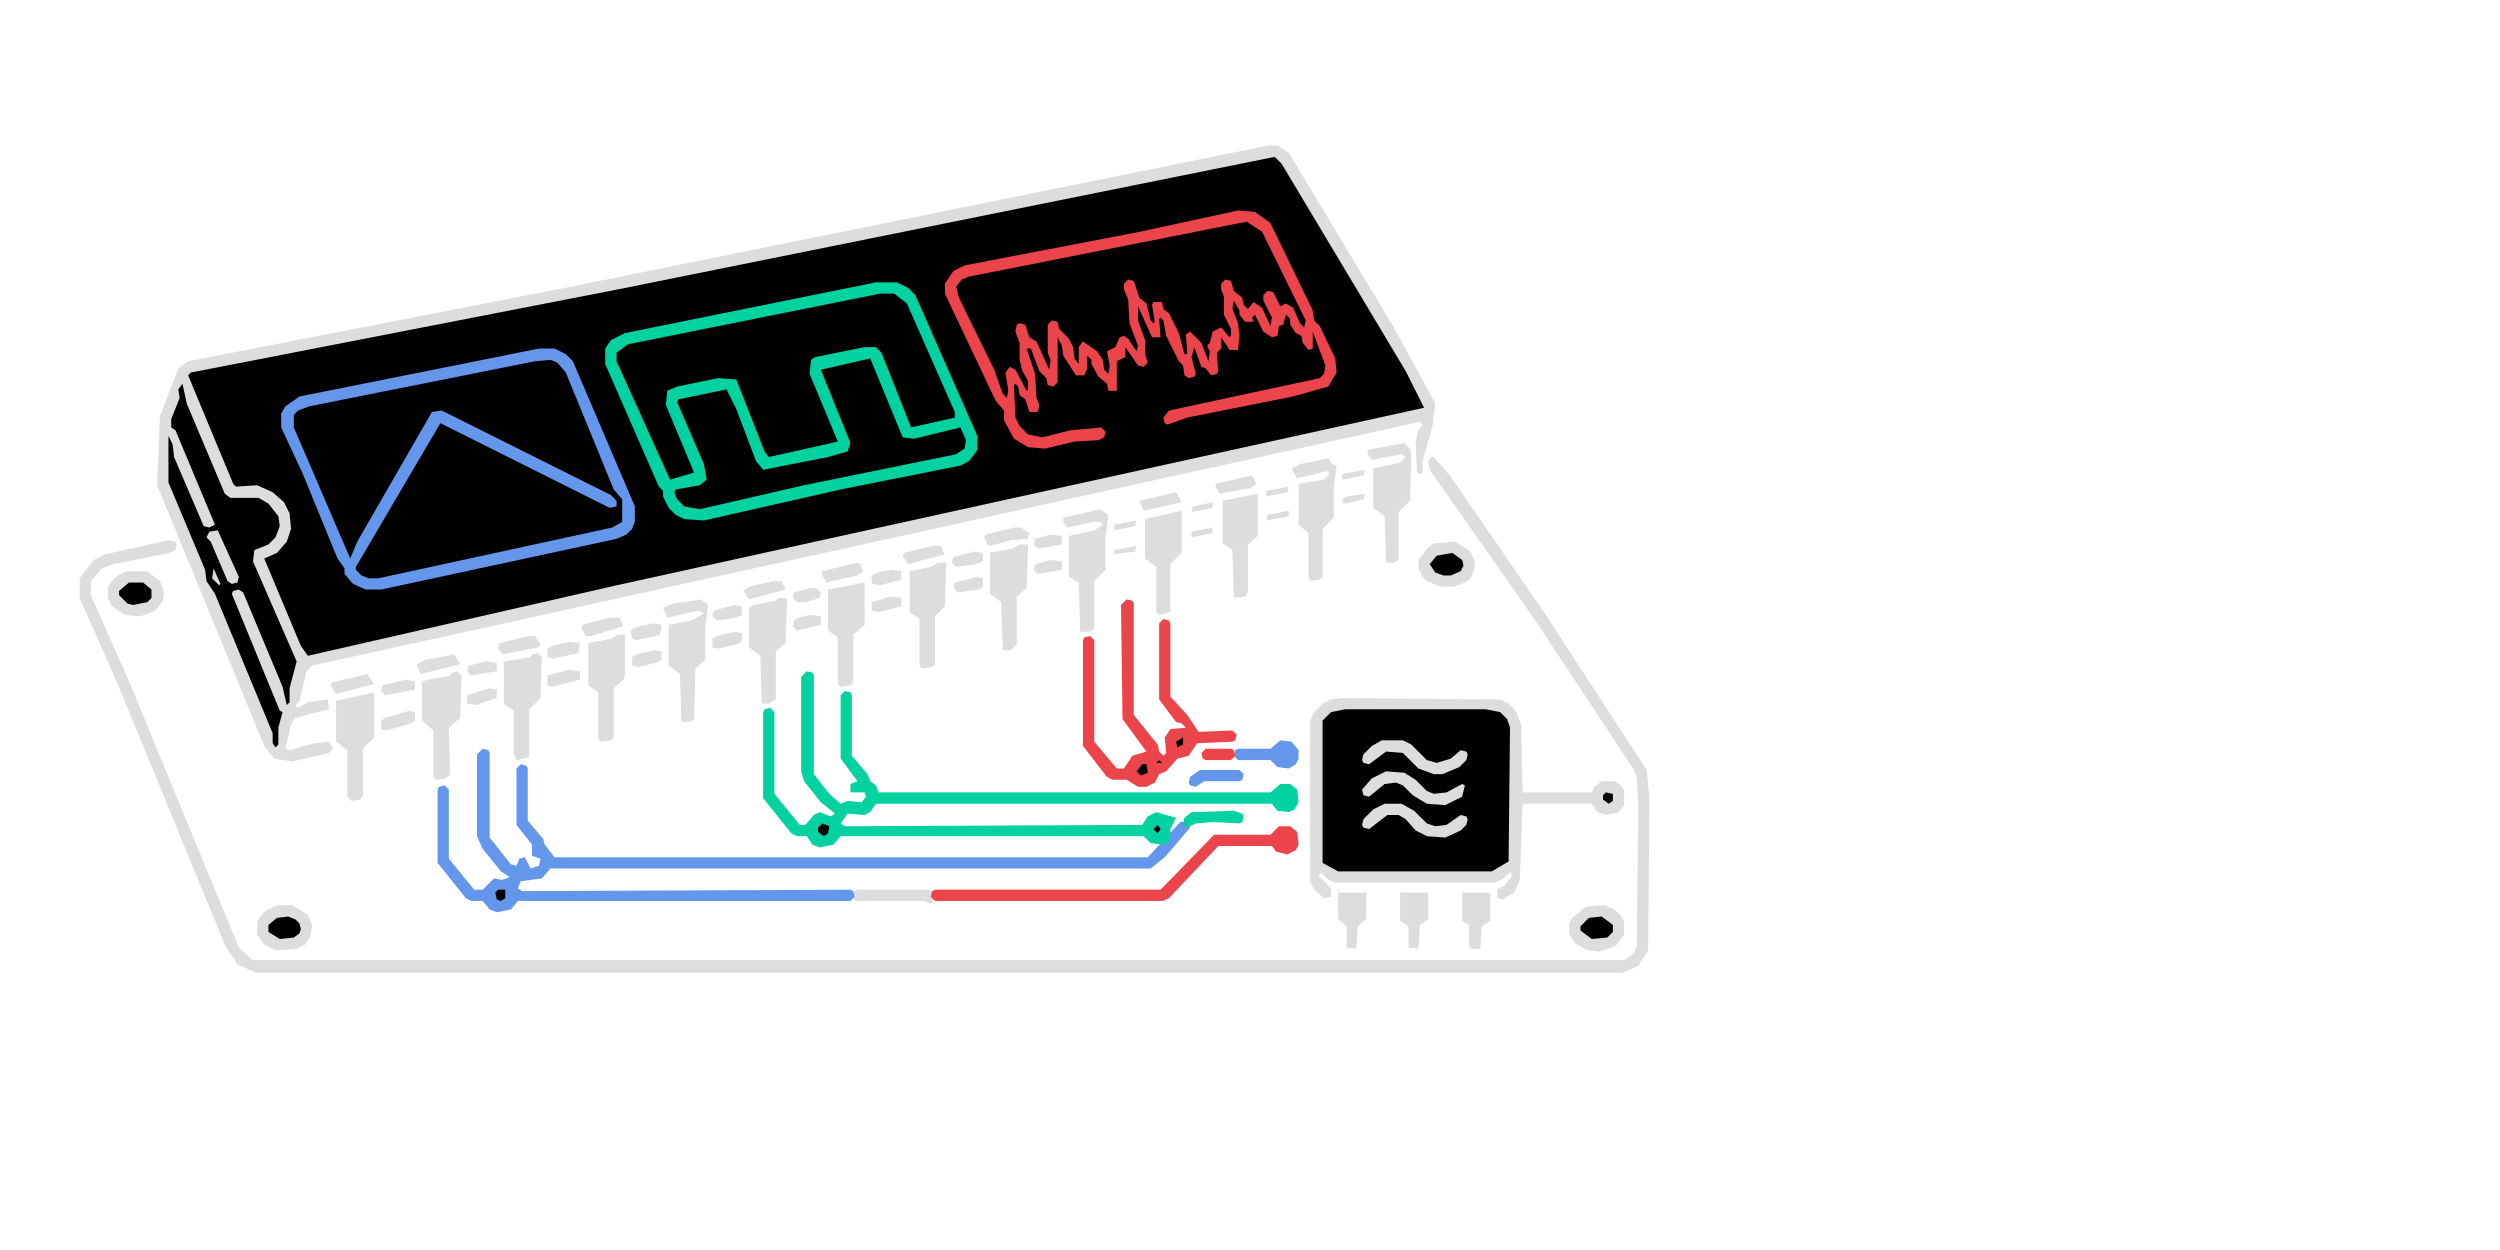
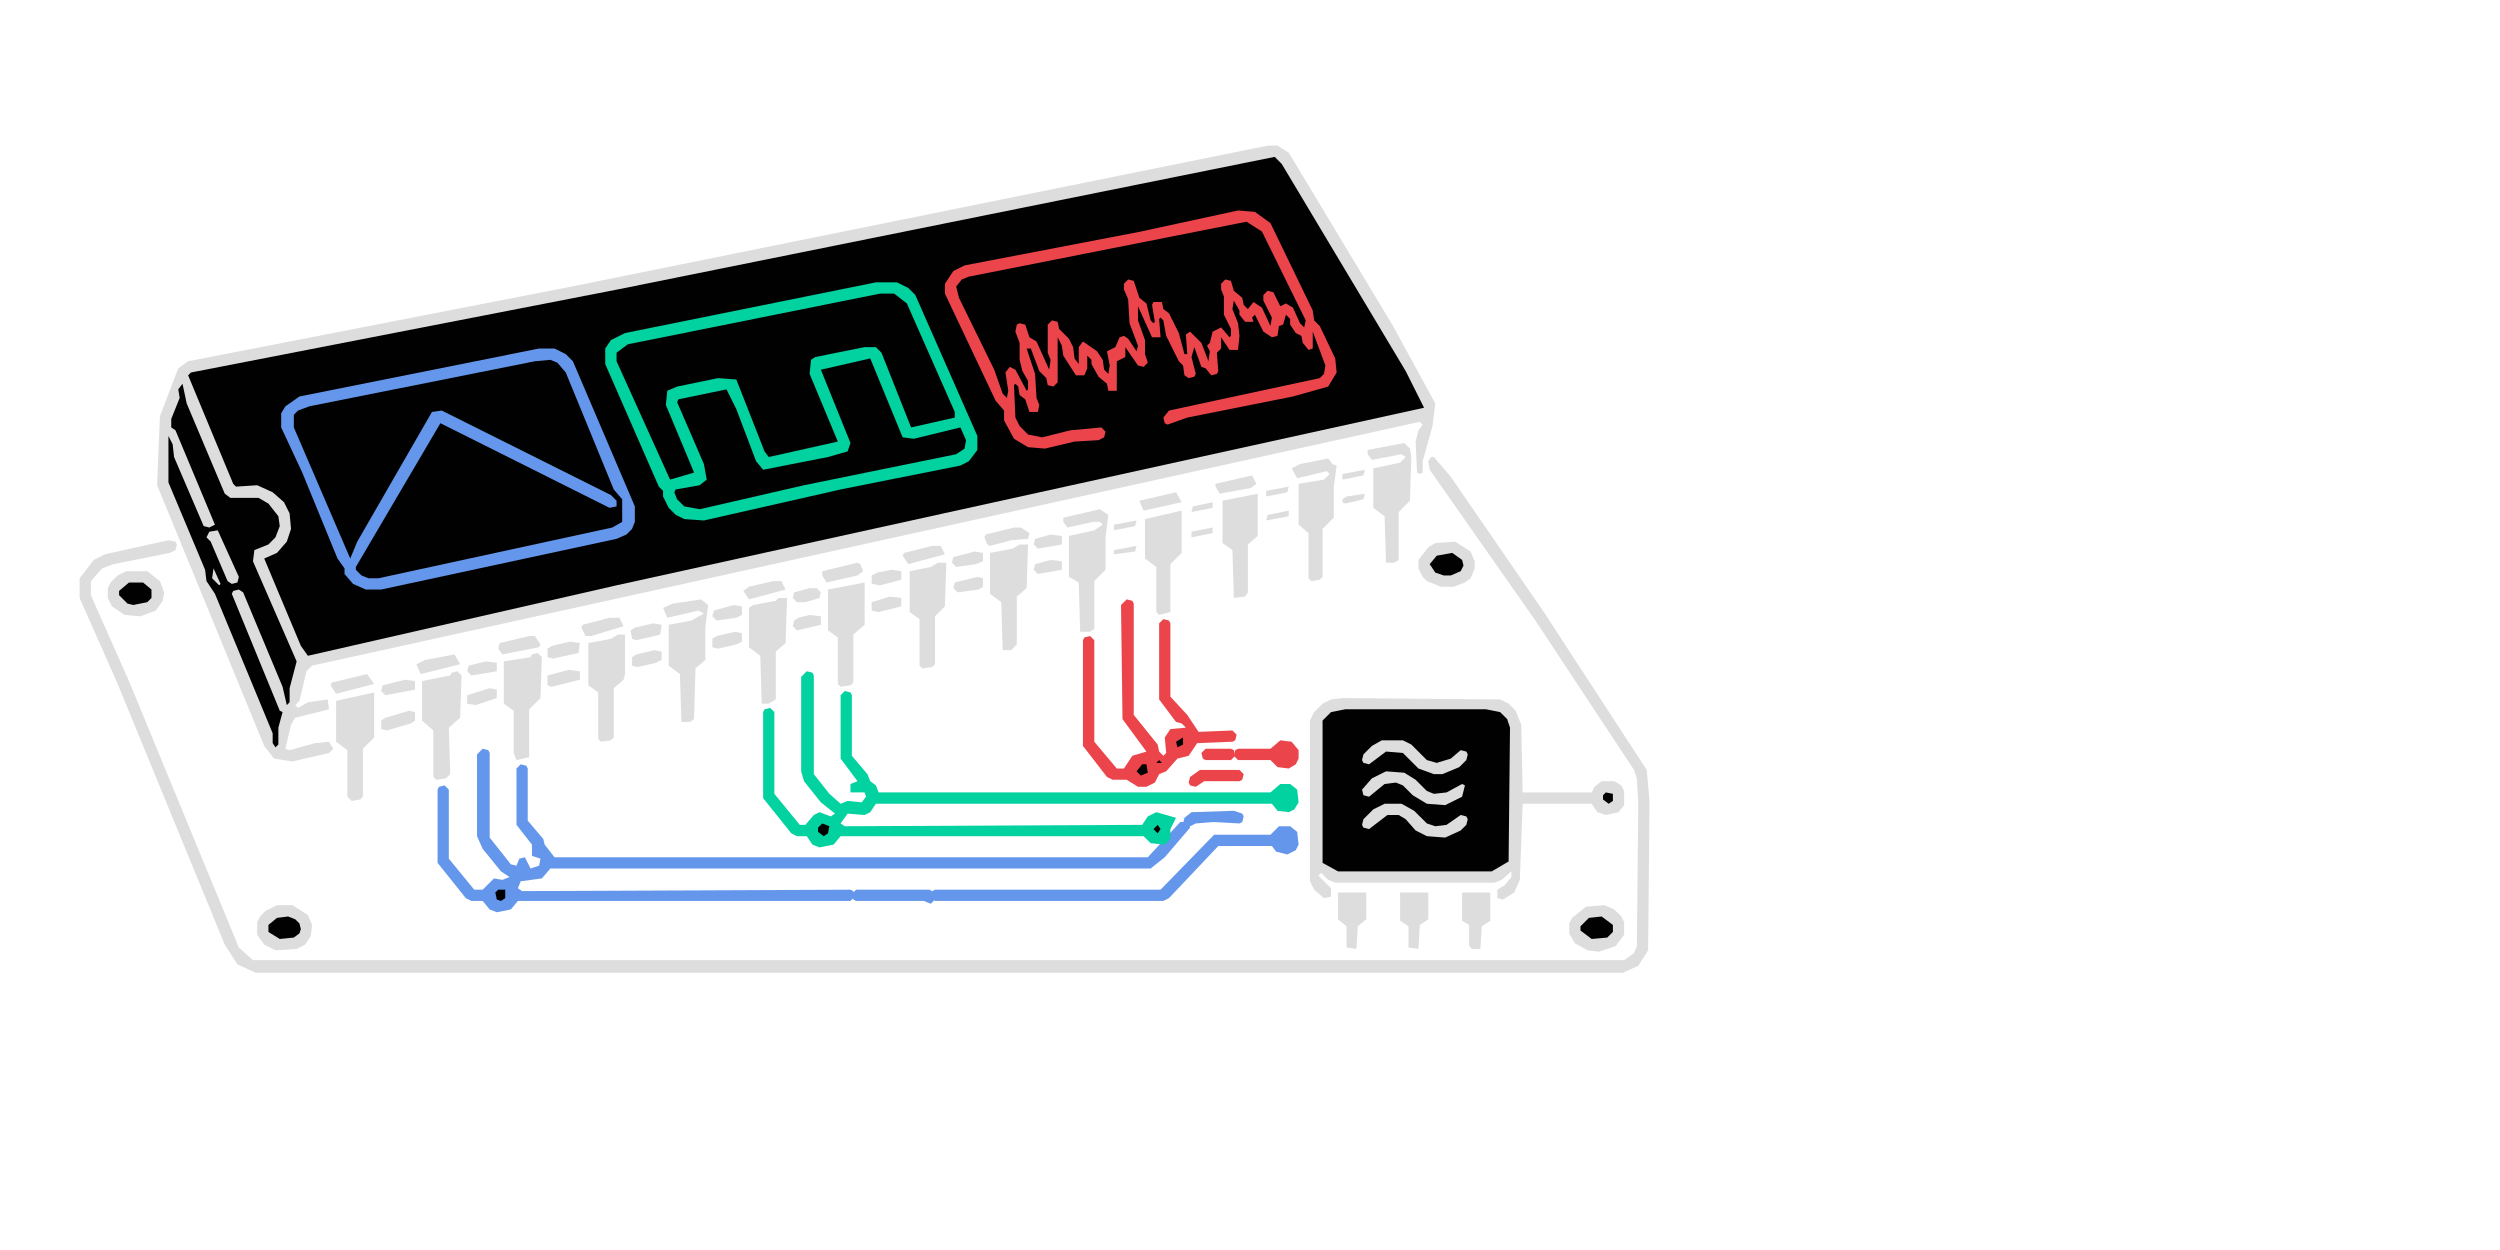
<svg xmlns="http://www.w3.org/2000/svg" width="320" height="160" viewBox="0 0 320 160">
  <path d="M201.22 117.49 L200.86 118.21 L200.86 119.47 L201.58 120.74 L203.2 121.64 L204.64 121.82 L206.81 121.1 L207.89 119.65 L207.89 118.03 L207.53 117.31 L206.63 116.41 L205.37 115.86 L203.02 116.05 Z" fill="#dddddd" stroke="none" stroke-width="0" stroke-linecap="round" stroke-linejoin="round" />
  <path d="M202.3 118.57 L203.38 117.49 L205.01 117.31 L206.45 118.39 L206.45 119.29 L205.73 120.01 L203.74 120.19 L202.3 119.11 Z" fill="#010101" stroke="none" stroke-width="0" stroke-linecap="round" stroke-linejoin="round" />
  <path d="M33.28 117.31 L32.92 118.03 L32.92 119.65 L33.82 120.92 L35.26 121.64 L37.97 121.46 L39.05 120.92 L39.77 119.83 L39.95 118.39 L39.41 117.13 L37.43 115.86 L35.45 115.86 L34 116.59 Z" fill="#dddddd" stroke="none" stroke-width="0" stroke-linecap="round" stroke-linejoin="round" />
  <path d="M34.36 118.39 L35.45 117.49 L36.89 117.31 L37.79 117.67 L38.33 118.21 L38.51 118.93 L38.33 119.47 L37.61 120.01 L35.81 120.19 L34.36 119.29 Z" fill="#010101" stroke="none" stroke-width="0" stroke-linecap="round" stroke-linejoin="round" />
  <path d="M187.15 114.24 L187.15 117.85 L188.05 118.39 L188.05 121.1 L188.41 121.46 L189.49 121.46 L189.67 118.57 L190.76 117.85 L190.76 114.24 Z" fill="#dddddd" stroke="none" stroke-width="0" stroke-linecap="round" stroke-linejoin="round" />
  <path d="M179.21 114.24 L179.21 117.85 L180.29 118.57 L180.29 121.28 L181.56 121.46 L181.74 118.39 L182.82 117.67 L182.82 114.24 Z" fill="#dddddd" stroke="none" stroke-width="0" stroke-linecap="round" stroke-linejoin="round" />
  <path d="M171.27 114.24 L171.27 117.67 L172.36 118.57 L172.36 121.28 L173.62 121.46 L173.8 118.57 L174.88 117.67 L174.88 114.24 Z" fill="#dddddd" stroke="none" stroke-width="0" stroke-linecap="round" stroke-linejoin="round" />
-   <path d="M109.04 114.42 L109.22 115.14 L109.58 115.32 L118.24 115.32 L119.14 115.68 L119.68 115.14 L119.32 114.06 L118.96 113.88 L109.58 113.88 Z" fill="#dddddd" stroke="none" stroke-width="0" stroke-linecap="round" stroke-linejoin="round" />
+   <path d="M109.04 114.42 L109.22 115.14 L109.58 115.32 L118.24 115.32 L119.14 115.68 L119.68 115.14 L119.32 114.06 L118.96 113.88 L109.58 113.88 Z" fill="#6497eb" stroke="none" stroke-width="0" stroke-linecap="round" stroke-linejoin="round" />
  <path d="M53.12 91.15 L52.4 90.97 L49.33 91.87 L48.79 92.23 L48.79 93.32 L49.52 93.5 L52.58 92.6 L53.12 92.23 Z" fill="#dddddd" stroke="none" stroke-width="0" stroke-linecap="round" stroke-linejoin="round" />
  <path d="M167.67 92.23 L167.67 112.8 L168.21 113.88 L169.47 114.96 L170.37 114.78 L170.37 113.7 L168.75 112.08 L169.11 111.72 L170.01 112.62 L170.91 112.98 L191.3 112.98 L192.2 112.62 L193.46 111.54 L193.46 112.26 L192.56 113.34 L191.66 113.88 L191.66 114.96 L192.38 115.14 L193.82 114.24 L194.54 112.62 L194.9 102.88 L203.74 102.88 L204.46 103.96 L205.55 104.32 L207.17 103.96 L207.89 103.06 L207.89 101.25 L207.53 100.53 L206.63 99.99 L205.01 99.99 L204.1 100.71 L203.74 101.43 L194.9 101.43 L194.72 92.78 L194 90.97 L193.1 90.07 L192.02 89.53 L171.82 89.35 L170.37 89.53 L169.29 90.07 L168.21 91.15 Z" fill="#dddddd" stroke="none" stroke-width="0" stroke-linecap="round" stroke-linejoin="round" />
  <path d="M205.55 101.43 L206.45 101.61 L206.45 102.52 L205.91 102.88 L205.19 102.34 L205.19 101.79 Z" fill="#010101" stroke="none" stroke-width="0" stroke-linecap="round" stroke-linejoin="round" />
  <path d="M169.29 92.23 L170.37 91.15 L172.18 90.79 L190.21 90.79 L192.02 91.15 L192.92 92.05 L193.28 93.14 L193.1 110.27 L190.94 111.54 L171.27 111.54 L169.29 110.45 Z" fill="#010101" stroke="none" stroke-width="0" stroke-linecap="round" stroke-linejoin="round" />
  <path d="M174.34 105.58 L174.52 105.94 L175.24 106.12 L177.59 104.32 L179.03 104.32 L179.93 104.86 L181.2 106.3 L182.64 107.03 L184.98 107.21 L186.97 106.3 L187.69 105.58 L187.87 104.86 L187.69 104.5 L186.97 104.32 L185.16 105.58 L183.72 105.76 L182.64 105.4 L181.01 103.78 L179.39 102.88 L177.23 102.88 L175.78 103.6 L174.52 104.86 Z" fill="#dddddd" stroke="none" stroke-width="0" stroke-linecap="round" stroke-linejoin="round" />
  <path d="M174.34 101.07 L174.52 101.79 L175.24 101.98 L177.23 100.35 L178.67 100.17 L179.57 100.53 L180.83 101.79 L182.64 102.88 L184.98 103.06 L187.15 101.98 L187.51 100.53 L187.15 100.35 L185.16 101.43 L183.54 101.61 L182.64 101.25 L181.2 99.81 L179.75 98.91 L177.41 98.73 L175.6 99.63 Z" fill="#dddddd" stroke="none" stroke-width="0" stroke-linecap="round" stroke-linejoin="round" />
  <path d="M174.34 97.29 L174.52 97.65 L175.24 97.83 L177.41 96.2 L179.57 96.38 L181.56 98.37 L183.54 99.09 L184.62 99.09 L186.79 98.19 L187.69 97.29 L187.87 96.56 L187.69 96.2 L186.97 96.02 L185.7 97.1 L183.9 97.65 L182.64 97.29 L180.65 95.3 L179.57 94.76 L176.87 94.76 L175.6 95.48 L174.52 96.56 Z" fill="#dddddd" stroke="none" stroke-width="0" stroke-linecap="round" stroke-linejoin="round" />
  <path d="M47.89 88.63 L43.02 89.71 L43.02 94.94 L44.46 96.02 L44.46 101.98 L45.01 102.52 L46.09 102.34 L46.45 101.98 L46.45 95.84 L47.89 94.4 Z" fill="#dddddd" stroke="none" stroke-width="0" stroke-linecap="round" stroke-linejoin="round" />
  <path d="M63.59 88.27 L62.68 88.09 L59.8 88.99 L59.8 90.07 L60.88 90.25 L63.59 89.35 Z" fill="#dddddd" stroke="none" stroke-width="0" stroke-linecap="round" stroke-linejoin="round" />
  <path d="M53.12 87.18 L51.86 87 L48.97 87.72 L48.79 88.45 L49.33 88.99 L53.12 88.27 Z" fill="#dddddd" stroke="none" stroke-width="0" stroke-linecap="round" stroke-linejoin="round" />
  <path d="M47.89 87.54 L46.99 86.28 L42.48 87.36 L42.3 87.72 L43.02 88.81 Z" fill="#dddddd" stroke="none" stroke-width="0" stroke-linecap="round" stroke-linejoin="round" />
  <path d="M58.53 85.92 L57.81 86.1 L57.63 86.46 L54.02 87.18 L54.02 92.23 L55.47 93.5 L55.47 99.45 L55.83 99.81 L57.09 99.63 L57.63 99.09 L57.45 93.14 L58.9 91.87 L59.08 86.46 Z" fill="#dddddd" stroke="none" stroke-width="0" stroke-linecap="round" stroke-linejoin="round" />
  <path d="M74.23 85.92 L72.78 85.74 L70.08 86.46 L70.08 87.72 L70.62 87.91 L74.23 87 Z" fill="#dddddd" stroke="none" stroke-width="0" stroke-linecap="round" stroke-linejoin="round" />
  <path d="M63.59 84.84 L62.14 84.66 L59.98 85.2 L59.8 85.92 L60.34 86.46 L63.59 85.92 Z" fill="#dddddd" stroke="none" stroke-width="0" stroke-linecap="round" stroke-linejoin="round" />
  <path d="M58.9 85.02 L58.17 83.76 L54.39 84.48 L53.3 85.02 L53.84 86.28 Z" fill="#dddddd" stroke="none" stroke-width="0" stroke-linecap="round" stroke-linejoin="round" />
  <path d="M68.82 83.58 L68.09 83.76 L67.91 84.12 L64.49 84.66 L64.49 90.07 L65.75 90.97 L65.75 96.38 L66.11 97.29 L67.73 96.92 L67.73 90.79 L69.18 89.35 L69.36 84.12 Z" fill="#dddddd" stroke="none" stroke-width="0" stroke-linecap="round" stroke-linejoin="round" />
  <path d="M84.69 83.4 L83.79 83.22 L81.44 83.76 L80.9 84.12 L80.9 85.2 L81.62 85.38 L83.97 84.84 L84.69 84.48 Z" fill="#dddddd" stroke="none" stroke-width="0" stroke-linecap="round" stroke-linejoin="round" />
  <path d="M74.23 82.31 L72.97 82.13 L70.62 82.67 L70.08 83.03 L70.08 84.12 L70.8 84.3 L74.05 83.58 Z" fill="#dddddd" stroke="none" stroke-width="0" stroke-linecap="round" stroke-linejoin="round" />
  <path d="M69.18 82.49 L68.46 81.41 L67.73 81.41 L63.95 82.31 L63.77 83.03 L64.31 83.76 L69 82.85 Z" fill="#dddddd" stroke="none" stroke-width="0" stroke-linecap="round" stroke-linejoin="round" />
  <path d="M80 81.23 L79.1 81.23 L78.2 81.77 L75.31 82.31 L75.31 87.72 L76.57 88.63 L76.57 94.58 L76.93 94.94 L78.2 94.76 L78.56 94.4 L78.56 88.09 L79.82 87 L80 86.28 Z" fill="#dddddd" stroke="none" stroke-width="0" stroke-linecap="round" stroke-linejoin="round" />
  <path d="M94.97 81.05 L94.07 80.87 L91.72 81.41 L91.18 81.77 L91.18 82.85 L91.91 83.03 L94.25 82.49 L94.97 82.13 Z" fill="#dddddd" stroke="none" stroke-width="0" stroke-linecap="round" stroke-linejoin="round" />
  <path d="M84.69 79.97 L83.61 79.79 L81.26 80.33 L80.72 80.69 L80.9 81.77 L81.44 81.95 L84.51 81.23 Z" fill="#dddddd" stroke="none" stroke-width="0" stroke-linecap="round" stroke-linejoin="round" />
  <path d="M79.82 80.15 L79.28 79.07 L78.02 79.07 L74.59 79.97 L74.41 80.33 L74.95 81.41 L75.67 81.41 Z" fill="#dddddd" stroke="none" stroke-width="0" stroke-linecap="round" stroke-linejoin="round" />
  <path d="M105.07 78.89 L103.63 78.71 L102.19 79.07 L101.65 79.43 L101.47 80.15 L102.01 80.69 L105.07 79.97 Z" fill="#dddddd" stroke="none" stroke-width="0" stroke-linecap="round" stroke-linejoin="round" />
  <path d="M94.97 77.62 L93.89 77.44 L91.36 78.16 L91.18 78.89 L91.72 79.43 L94.25 79.07 L94.97 78.71 Z" fill="#dddddd" stroke="none" stroke-width="0" stroke-linecap="round" stroke-linejoin="round" />
  <path d="M89.74 76.72 L86.13 77.26 L84.87 77.8 L85.41 79.07 L89.38 78.16 L90.1 78.53 L88.48 79.43 L85.59 79.97 L85.59 85.2 L87.03 86.28 L87.22 92.41 L88.3 92.41 L88.84 92.05 L89.02 85.56 L90.28 84.48 L90.28 80.33 L90.64 77.44 Z" fill="#dddddd" stroke="none" stroke-width="0" stroke-linecap="round" stroke-linejoin="round" />
  <path d="M100.74 76.54 L99.66 76.54 L99.3 76.9 L96.41 77.44 L95.87 77.8 L95.87 82.85 L97.32 83.94 L97.5 90.07 L98.4 90.07 L99.3 89.53 L99.3 83.4 L100.56 82.31 Z" fill="#dddddd" stroke="none" stroke-width="0" stroke-linecap="round" stroke-linejoin="round" />
  <path d="M115.36 76.54 L113.91 76.36 L111.57 77.08 L111.57 78.16 L112.47 78.34 L115.36 77.62 Z" fill="#dddddd" stroke="none" stroke-width="0" stroke-linecap="round" stroke-linejoin="round" />
  <path d="M105.07 75.82 L104.53 75.28 L103.63 75.28 L101.65 75.82 L101.47 76.54 L102.01 77.08 L103.09 77.08 L104.89 76.54 Z" fill="#dddddd" stroke="none" stroke-width="0" stroke-linecap="round" stroke-linejoin="round" />
  <path d="M110.67 74.56 L105.98 75.46 L105.98 80.69 L107.24 81.59 L107.24 87.54 L107.6 87.91 L108.86 87.72 L109.22 87.36 L109.22 81.23 L110.67 79.97 Z" fill="#dddddd" stroke="none" stroke-width="0" stroke-linecap="round" stroke-linejoin="round" />
  <path d="M100.56 75.46 L100.02 74.38 L98.94 74.38 L95.87 75.1 L95.15 75.64 L95.87 76.72 Z" fill="#dddddd" stroke="none" stroke-width="0" stroke-linecap="round" stroke-linejoin="round" />
  <path d="M125.82 74.02 L125.1 73.84 L122.21 74.56 L122.03 75.28 L122.57 75.82 L125.28 75.46 L125.82 75.1 Z" fill="#dddddd" stroke="none" stroke-width="0" stroke-linecap="round" stroke-linejoin="round" />
  <path d="M14.16 74.56 L13.8 75.28 L13.8 76.54 L14.34 77.62 L15.96 78.71 L17.95 78.89 L19.93 78.16 L20.83 76.9 L21.01 75.82 L20.47 74.38 L18.85 73.11 L16.14 73.11 L15.06 73.66 Z" fill="#dddddd" stroke="none" stroke-width="0" stroke-linecap="round" stroke-linejoin="round" />
  <path d="M15.24 75.64 L16.51 74.56 L18.31 74.56 L19.39 75.46 L19.39 76.54 L18.85 77.08 L17.05 77.44 L16.32 77.26 L15.24 76.18 Z" fill="#010101" stroke="none" stroke-width="0" stroke-linecap="round" stroke-linejoin="round" />
  <path d="M115.36 73.11 L114.09 72.93 L112.29 73.29 L111.57 73.66 L111.57 74.74 L112.65 74.92 L115.36 74.2 Z" fill="#dddddd" stroke="none" stroke-width="0" stroke-linecap="round" stroke-linejoin="round" />
  <path d="M121.13 72.03 L120.05 72.03 L119.14 72.57 L116.44 73.11 L116.44 78.34 L117.7 79.25 L117.7 85.2 L118.06 85.56 L119.32 85.38 L119.68 85.02 L119.68 78.89 L120.95 77.62 Z" fill="#dddddd" stroke="none" stroke-width="0" stroke-linecap="round" stroke-linejoin="round" />
  <path d="M110.48 73.11 L110.12 72.21 L109.76 72.03 L105.25 73.11 L105.25 73.66 L105.79 74.56 L109.76 73.66 Z" fill="#dddddd" stroke="none" stroke-width="0" stroke-linecap="round" stroke-linejoin="round" />
  <path d="M135.92 71.85 L134.48 71.67 L132.49 72.21 L132.31 72.93 L132.85 73.47 L135.92 72.93 Z" fill="#dddddd" stroke="none" stroke-width="0" stroke-linecap="round" stroke-linejoin="round" />
  <path d="M125.82 70.77 L124.74 70.59 L122.03 71.31 L121.85 72.03 L122.39 72.57 L124.92 72.21 L125.82 71.85 Z" fill="#dddddd" stroke="none" stroke-width="0" stroke-linecap="round" stroke-linejoin="round" />
  <path d="M145.48 69.87 L142.59 70.41 L142.59 70.95 L145.3 70.59 Z" fill="#dddddd" stroke="none" stroke-width="0" stroke-linecap="round" stroke-linejoin="round" />
  <path d="M120.95 70.95 L120.41 69.87 L119.32 69.87 L115.72 70.77 L115.54 71.13 L116.26 72.21 Z" fill="#dddddd" stroke="none" stroke-width="0" stroke-linecap="round" stroke-linejoin="round" />
  <path d="M131.59 69.69 L130.51 69.69 L129.61 70.23 L126.72 70.77 L126.72 76 L128.16 77.08 L128.34 83.22 L129.43 83.22 L130.15 82.49 L130.15 76.36 L131.41 75.28 Z" fill="#dddddd" stroke="none" stroke-width="0" stroke-linecap="round" stroke-linejoin="round" />
  <path d="M181.56 71.67 L181.56 72.75 L182.1 73.84 L182.64 74.38 L184.44 75.1 L186.07 75.1 L187.51 74.56 L188.23 74.02 L188.77 72.75 L188.77 71.85 L188.23 70.59 L186.25 69.33 L183.72 69.51 L182.82 70.05 Z" fill="#dddddd" stroke="none" stroke-width="0" stroke-linecap="round" stroke-linejoin="round" />
  <path d="M183 72.21 L183.9 71.13 L185.89 70.77 L187.15 71.67 L187.33 72.39 L186.97 73.11 L185.7 73.66 L184.8 73.66 L183.72 73.29 Z" fill="#010101" stroke="none" stroke-width="0" stroke-linecap="round" stroke-linejoin="round" />
  <path d="M135.92 68.6 L134.48 68.42 L132.49 68.97 L132.31 69.69 L132.85 70.23 L135.92 69.69 Z" fill="#dddddd" stroke="none" stroke-width="0" stroke-linecap="round" stroke-linejoin="round" />
  <path d="M155.22 67.52 L152.51 68.06 L152.51 68.78 L155.22 68.24 Z" fill="#dddddd" stroke="none" stroke-width="0" stroke-linecap="round" stroke-linejoin="round" />
  <path d="M131.77 68.24 L130.69 67.52 L129.79 67.52 L126.18 68.42 L126 68.78 L126.36 69.69 L126.72 69.87 L129.43 69.15 L131.59 68.97 Z" fill="#dddddd" stroke="none" stroke-width="0" stroke-linecap="round" stroke-linejoin="round" />
  <path d="M145.48 66.62 L142.59 67.16 L142.59 67.88 L145.3 67.34 Z" fill="#dddddd" stroke="none" stroke-width="0" stroke-linecap="round" stroke-linejoin="round" />
  <path d="M164.96 65.36 L162.25 65.9 L162.07 66.62 L164.96 66.08 Z" fill="#dddddd" stroke="none" stroke-width="0" stroke-linecap="round" stroke-linejoin="round" />
  <path d="M151.25 65.36 L146.56 66.44 L146.56 71.49 L148 72.57 L148 78.34 L148.37 78.71 L149.81 78.34 L149.81 72.21 L151.25 70.77 Z" fill="#dddddd" stroke="none" stroke-width="0" stroke-linecap="round" stroke-linejoin="round" />
  <path d="M140.79 65.18 L136.1 66.26 L136.1 66.8 L136.64 67.52 L139.89 66.8 L140.79 66.8 L141.15 67.16 L140.07 67.88 L136.82 68.6 L136.82 73.84 L138.08 74.56 L138.26 80.87 L139.53 80.87 L140.07 80.51 L140.07 74.38 L141.51 72.93 L141.51 68.78 L141.87 65.9 Z" fill="#dddddd" stroke="none" stroke-width="0" stroke-linecap="round" stroke-linejoin="round" />
  <path d="M155.22 64.28 L152.69 64.82 L152.51 65.54 L155.22 65 Z" fill="#dddddd" stroke="none" stroke-width="0" stroke-linecap="round" stroke-linejoin="round" />
  <path d="M174.7 63.19 L172.36 63.55 L171.82 63.91 L171.82 64.28 L172.18 64.46 L174.52 63.91 Z" fill="#dddddd" stroke="none" stroke-width="0" stroke-linecap="round" stroke-linejoin="round" />
  <path d="M160.99 63.19 L156.48 64.09 L156.48 69.51 L157.75 70.41 L157.93 76.54 L159.37 76.36 L159.73 75.82 L159.73 69.69 L160.99 68.6 Z" fill="#dddddd" stroke="none" stroke-width="0" stroke-linecap="round" stroke-linejoin="round" />
  <path d="M151.25 64.28 L150.53 63.01 L145.84 64.09 L146.38 65.36 Z" fill="#dddddd" stroke="none" stroke-width="0" stroke-linecap="round" stroke-linejoin="round" />
  <path d="M164.96 62.29 L162.07 62.83 L162.07 63.55 L164.78 63.01 Z" fill="#dddddd" stroke="none" stroke-width="0" stroke-linecap="round" stroke-linejoin="round" />
  <path d="M160.81 61.93 L160.27 60.85 L155.58 61.93 L155.58 62.29 L156.12 63.19 L160.09 62.47 Z" fill="#dddddd" stroke="none" stroke-width="0" stroke-linecap="round" stroke-linejoin="round" />
  <path d="M174.7 60.13 L171.82 60.67 L171.82 61.39 L174.52 60.85 Z" fill="#dddddd" stroke="none" stroke-width="0" stroke-linecap="round" stroke-linejoin="round" />
  <path d="M170.01 58.68 L166.4 59.4 L165.32 59.95 L166.04 61.21 L169.83 60.31 L170.19 60.67 L169.47 61.39 L166.22 61.93 L166.22 67.16 L167.49 68.24 L167.49 74.02 L167.85 74.38 L168.93 74.2 L169.29 73.84 L169.29 67.7 L170.73 66.26 L170.73 62.29 L171.09 59.59 L170.55 59.4 Z" fill="#dddddd" stroke="none" stroke-width="0" stroke-linecap="round" stroke-linejoin="round" />
  <path d="M210.96 121.64 L211.14 102.52 L210.78 98.55 L197.61 78.34 L185.7 61.03 L183.54 58.5 L183.18 58.5 L182.82 59.04 L183 60.13 L196.53 79.43 L209.15 98.55 L209.52 99.63 L209.7 102.88 L209.52 121.1 L209.15 122 L207.89 122.9 L32.38 122.9 L30.57 121.28 L16.51 87.18 L11.63 76.18 L11.63 74.38 L13.08 72.75 L14.52 72.21 L21.74 70.77 L22.46 70.41 L22.64 69.69 L22.46 69.33 L21.56 69.15 L13.44 70.95 L12 71.67 L10.19 74.02 L10.19 76.54 L15.06 87.54 L28.77 120.92 L30.39 123.44 L32.74 124.52 L207.71 124.52 L209.7 123.62 Z" fill="#dddddd" stroke="none" stroke-width="0" stroke-linecap="round" stroke-linejoin="round" />
  <path d="M179.75 56.7 L175.06 57.6 L175.06 58.14 L175.6 58.86 L179.39 58.14 L179.93 58.5 L179.21 59.22 L175.78 59.95 L175.78 65 L177.23 66.08 L177.41 72.03 L178.49 72.03 L179.03 71.67 L179.03 65.54 L180.47 64.09 L180.65 58.5 L180.47 57.42 Z" fill="#dddddd" stroke="none" stroke-width="0" stroke-linecap="round" stroke-linejoin="round" />
  <path d="M183.72 51.65 L178.31 41.73 L164.96 19.54 L163.52 18.64 L162.25 18.64 L73.15 36.68 L24.08 46.24 L22.82 47.14 L20.47 53.27 L20.11 62.11 L33.82 95.48 L35.08 97.1 L37.43 97.47 L42.12 96.38 L42.66 95.84 L42.12 94.94 L40.32 95.12 L37.07 96.02 L36.53 95.84 L37.25 92.78 L37.79 91.87 L42.12 90.79 L41.94 89.53 L39.41 89.89 L38.15 90.61 L37.79 90.25 L38.33 89.71 L39.23 85.92 L39.95 85.2 L181.74 53.99 L182.1 54.35 L181.56 55.08 L181.2 56.52 L181.38 60.49 L181.74 60.67 L182.1 60.49 L182.1 59.04 L183.36 54.53 Z" fill="#dddddd" stroke="none" stroke-width="0" stroke-linecap="round" stroke-linejoin="round" />
  <path d="M23.36 49.12 L23.9 51.65 L28.77 63.19 L29.49 63.73 L33.1 63.73 L34.36 64.46 L35.63 66.08 L35.81 67.34 L35.26 68.78 L34.36 69.69 L32.56 70.41 L32.38 71.85 L37.97 84.66 L37.07 88.09 L37.07 89.89 L36.71 90.25 L36.17 87.91 L31.12 75.82 L30.57 75.46 L29.85 75.64 L29.67 76 L35.81 90.97 L36.17 91.15 L35.63 93.14 L35.63 95.3 L35.26 95.66 L34.9 95.12 L34.9 93.86 L27.51 76 L26.43 74.38 L26.25 72.93 L21.56 61.75 L21.56 55.8 L22.1 56.88 L22.28 58.5 L26.07 67.34 L26.79 67.52 L27.51 67.16 L22.46 55.08 L21.92 54.71 L21.92 53.63 L23 50.93 L22.82 49.84 Z" fill="#010101" stroke="none" stroke-width="0" stroke-linecap="round" stroke-linejoin="round" />
  <path d="M27.33 72.75 L27.15 74.02 L28.05 74.92 L28.23 74.74 Z" fill="#dddddd" stroke="none" stroke-width="0" stroke-linecap="round" stroke-linejoin="round" />
  <path d="M26.79 68.06 L26.43 68.78 L26.97 69.33 L29.13 74.38 L29.67 74.74 L30.39 74.56 L30.57 73.84 L27.87 67.88 Z" fill="#dddddd" stroke="none" stroke-width="0" stroke-linecap="round" stroke-linejoin="round" />
  <path d="M182.28 52.19 L78.92 74.92 L39.41 83.94 L38.51 82.67 L33.82 71.49 L35.45 70.77 L36.71 69.33 L37.25 67.7 L37.07 65.72 L36.35 64.28 L34.9 63.01 L32.92 62.11 L30.21 62.29 L29.85 61.93 L24.08 48.04 L24.44 47.68 L79.1 37.04 L163.16 20.08 L164.06 20.98 L179.93 47.5 Z" fill="#010101" stroke="none" stroke-width="0" stroke-linecap="round" stroke-linejoin="round" />
-   <path d="M152.15 100.17 L152.33 100.53 L153.06 100.71 L154.14 99.99 L158.65 99.99 L159.01 99.81 L159.19 99.09 L158.65 98.55 L153.6 98.55 L152.33 99.45 Z" fill="#6497eb" stroke="none" stroke-width="0" stroke-linecap="round" stroke-linejoin="round" />
+   <path d="M152.15 100.17 L152.33 100.53 L153.06 100.71 L154.14 99.99 L158.65 99.99 L159.01 99.81 L159.19 99.09 L158.65 98.55 L153.6 98.55 L152.33 99.45 Z" fill="#eb454b" stroke="none" stroke-width="0" stroke-linecap="round" stroke-linejoin="round" />
  <path d="M56.01 101.07 L56.01 110.45 L59.62 114.96 L60.34 115.32 L61.78 115.32 L62.68 116.41 L63.59 116.77 L65.39 116.41 L66.29 115.32 L108.86 115.32 L109.4 114.78 L109.22 114.06 L108.86 113.88 L66.83 114.06 L66.29 113.7 L66.65 112.8 L69.36 112.44 L70.44 111.17 L147.28 111.17 L149.09 109.73 L152.33 105.94 L152.15 105.22 L151.07 105.22 L146.92 109.73 L70.98 109.73 L69.72 108.11 L69.54 107.39 L67.55 105.04 L67.55 98.37 L67.37 98.01 L66.65 97.83 L66.11 98.37 L66.11 105.58 L68.09 108.11 L68.09 109.55 L69.18 109.91 L69 110.81 L67.91 111.17 L67.19 109.73 L66.47 109.91 L66.11 110.81 L65.39 110.63 L62.68 107.21 L62.68 96.38 L62.5 96.02 L61.78 95.84 L61.06 96.56 L61.06 107.03 L61.78 108.65 L64.13 111.54 L65.21 112.26 L64.31 112.62 L63.22 112.44 L61.78 113.88 L60.7 113.88 L57.45 109.91 L57.45 101.07 L56.91 100.53 L56.19 100.71 Z" fill="#6497eb" stroke="none" stroke-width="0" stroke-linecap="round" stroke-linejoin="round" />
  <path d="M64.67 113.88 L64.67 114.96 L64.13 115.32 L63.59 115.14 L63.4 114.24 L63.77 113.88 Z" fill="#010101" stroke="none" stroke-width="0" stroke-linecap="round" stroke-linejoin="round" />
-   <path d="M166.22 96.02 L165.32 94.94 L163.88 94.76 L162.62 95.84 L158.47 95.84 L158.11 96.02 L157.93 96.74 L158.47 97.29 L162.62 97.29 L163.52 98.19 L164.96 98.37 L165.86 97.83 L166.22 97.1 Z" fill="#6497eb" stroke="none" stroke-width="0" stroke-linecap="round" stroke-linejoin="round" />
+   <path d="M166.22 96.02 L165.32 94.94 L163.88 94.76 L162.62 95.84 L158.47 95.84 L158.11 96.02 L157.93 96.74 L158.47 97.29 L162.62 97.29 L163.52 98.19 L164.96 98.37 L165.86 97.83 L166.22 97.1 Z" fill="#eb454b" stroke="none" stroke-width="0" stroke-linecap="round" stroke-linejoin="round" />
  <path d="M72.42 45.33 L70.98 44.61 L69 44.61 L38.33 50.75 L36.53 52.01 L35.99 52.91 L35.99 54.71 L38.69 60.49 L43.2 71.49 L44.1 72.75 L44.1 73.47 L45.19 74.74 L46.81 75.46 L48.79 75.46 L78.92 68.97 L80.18 68.42 L80.9 67.7 L81.26 66.8 L81.26 64.82 L73.33 46.24 Z" fill="#6497eb" stroke="none" stroke-width="0" stroke-linecap="round" stroke-linejoin="round" />
  <path d="M71.34 46.42 L72.42 47.68 L78.56 62.65 L79.64 63.91 L79.64 66.8 L78.38 67.52 L48.43 74.02 L47.17 74.02 L46.27 73.66 L45.55 72.93 L45.55 72.57 L56.37 54.17 L78.02 65 L78.92 64.82 L78.92 64.09 L78.2 63.37 L56.55 52.55 L55.29 52.73 L45.73 69.33 L44.83 71.49 L37.61 54.71 L37.61 53.09 L38.15 52.55 L39.59 52.01 L68.46 46.24 L70.44 46.06 Z" fill="#010101" stroke="none" stroke-width="0" stroke-linecap="round" stroke-linejoin="round" />
-   <path d="M151.43 105.4 L151.97 105.94 L153.06 105.4 L155.22 105.22 L158.65 105.4 L159.01 105.22 L159.19 104.5 L159.01 104.14 L157.93 103.78 L152.51 103.96 L151.61 104.68 Z" fill="#02d1a0" stroke="none" stroke-width="0" stroke-linecap="round" stroke-linejoin="round" />
+   <path d="M151.43 105.4 L151.97 105.94 L153.06 105.4 L155.22 105.22 L158.65 105.4 L159.01 105.22 L159.19 104.5 L159.01 104.14 L157.93 103.78 L152.51 103.96 L151.61 104.68 Z" fill="#6497eb" stroke="none" stroke-width="0" stroke-linecap="round" stroke-linejoin="round" />
  <path d="M97.68 91.15 L97.68 102.16 L101.29 106.67 L102.01 107.03 L103.27 107.03 L103.99 108.11 L104.89 108.47 L106.7 108.11 L107.6 107.03 L146.38 107.03 L147.28 107.93 L149.09 108.11 L149.81 107.39 L149.81 106.12 L150.53 104.68 L148 103.96 L146.92 104.5 L146.2 105.58 L108.14 105.76 L107.6 105.4 L108.5 104.14 L110.67 104.32 L111.39 103.96 L112.11 102.88 L162.8 102.88 L163.52 103.78 L164.96 103.96 L165.68 103.6 L166.22 102.7 L166.04 101.07 L165.14 100.35 L163.88 100.35 L162.62 101.43 L112.47 101.43 L112.11 100.53 L111.39 99.99 L111.03 99.09 L109.04 96.74 L109.04 88.99 L108.86 88.63 L108.14 88.45 L107.6 88.99 L107.6 97.1 L109.76 99.99 L108.86 100.35 L108.86 101.43 L110.67 101.43 L110.85 101.98 L110.3 102.7 L108.5 102.52 L107.6 102.88 L106.16 101.61 L104.17 99.09 L104.17 86.46 L103.99 86.1 L103.27 85.92 L102.55 86.64 L102.55 98.73 L102.91 99.99 L105.07 102.7 L106.88 104.14 L106.34 104.5 L104.89 103.96 L104.17 104.32 L103.09 105.58 L102.37 105.58 L99.12 101.61 L99.12 91.15 L98.58 90.61 L97.86 90.79 Z" fill="#02d1a0" stroke="none" stroke-width="0" stroke-linecap="round" stroke-linejoin="round" />
  <path d="M148.18 105.58 L148.55 106.12 L148.18 106.67 L147.64 106.12 Z" fill="#010101" stroke="none" stroke-width="0" stroke-linecap="round" stroke-linejoin="round" />
  <path d="M105.25 105.4 L106.16 105.76 L105.98 106.67 L105.43 107.03 L104.71 106.48 L104.71 105.94 Z" fill="#010101" stroke="none" stroke-width="0" stroke-linecap="round" stroke-linejoin="round" />
  <path d="M117.16 37.76 L116.26 36.86 L114.81 36.14 L112.11 36.14 L80 42.63 L78.2 43.53 L77.47 44.61 L77.47 46.6 L84.33 62.29 L84.87 62.83 L84.87 63.55 L85.59 65 L86.49 65.9 L87.58 66.44 L90.1 66.62 L107.6 62.65 L122.93 59.59 L124.01 59.04 L125.1 57.6 L125.1 55.8 Z" fill="#02d1a0" stroke="none" stroke-width="0" stroke-linecap="round" stroke-linejoin="round" />
  <path d="M123.65 56.34 L123.47 57.42 L122.39 58.14 L102.91 62.11 L89.56 65.18 L87.58 64.82 L86.67 63.91 L86.31 63.01 L86.49 62.65 L89.56 62.11 L90.46 61.39 L90.1 59.4 L86.67 51.47 L86.85 51.11 L92.99 49.84 L94.25 52.37 L96.78 59.04 L97.68 60.13 L105.98 58.5 L108.5 57.78 L108.86 56.7 L105.07 47.32 L111.39 45.88 L115.54 55.98 L116.98 56.16 L122.93 54.71 Z" fill="#010101" stroke="none" stroke-width="0" stroke-linecap="round" stroke-linejoin="round" />
  <path d="M116.08 38.84 L122.21 52.73 L122.21 53.45 L116.62 54.71 L112.83 45.15 L112.11 44.43 L110.67 44.43 L104.35 45.7 L103.81 46.06 L103.63 47.86 L107.24 56.52 L98.4 58.5 L97.86 57.78 L94.25 48.58 L91.91 48.4 L86.67 49.48 L85.41 50.02 L85.23 51.83 L88.84 60.49 L85.77 61.39 L78.92 46.24 L78.92 45.15 L80.36 44.07 L112.65 37.58 L114.45 37.58 Z" fill="#010101" stroke="none" stroke-width="0" stroke-linecap="round" stroke-linejoin="round" />
-   <path d="M166.04 106.48 L165.14 105.76 L163.7 105.76 L162.62 106.85 L155.4 106.85 L148.55 113.88 L119.68 113.88 L119.32 114.06 L119.14 114.78 L119.68 115.32 L148.91 115.32 L149.63 114.96 L155.94 108.29 L162.8 108.29 L163.34 109.01 L164.78 109.37 L165.86 108.83 L166.22 108.11 Z" fill="#eb454b" stroke="none" stroke-width="0" stroke-linecap="round" stroke-linejoin="round" />
+   <path d="M166.04 106.48 L165.14 105.76 L163.7 105.76 L162.62 106.85 L155.4 106.85 L148.55 113.88 L119.68 113.88 L119.32 114.06 L119.14 114.78 L119.68 115.32 L148.91 115.32 L149.63 114.96 L155.94 108.29 L162.8 108.29 L163.34 109.01 L164.78 109.37 L165.86 108.83 L166.22 108.11 Z" fill="#6497eb" stroke="none" stroke-width="0" stroke-linecap="round" stroke-linejoin="round" />
  <path d="M153.78 96.38 L153.96 97.1 L154.32 97.29 L157.56 97.29 L158.11 96.74 L157.93 96.02 L157.56 95.84 L154.32 95.84 Z" fill="#eb454b" stroke="none" stroke-width="0" stroke-linecap="round" stroke-linejoin="round" />
  <path d="M144.22 76.72 L143.49 77.44 L143.68 92.05 L146.74 96.2 L144.94 96.74 L143.86 98.37 L142.95 98.37 L140.07 94.94 L140.07 81.95 L139.53 81.41 L138.8 81.59 L138.62 81.95 L138.62 95.48 L141.69 99.45 L142.41 99.81 L144.22 99.81 L145.66 100.71 L146.74 100.71 L147.82 100.17 L148.37 99.09 L149.27 98.73 L150.71 97.1 L152.15 96.74 L153.24 95.12 L157.75 94.94 L158.11 94.76 L158.29 94.04 L157.75 93.5 L153.42 93.68 L151.97 91.51 L149.81 89.17 L149.81 79.79 L149.63 79.43 L148.91 79.25 L148.37 79.79 L148.37 89.53 L150.53 92.41 L151.25 92.6 L151.79 93.14 L149.81 93.32 L149.09 94.4 L149.27 96.38 L148.91 96.74 L148.37 96.2 L148.18 95.3 L145.12 91.51 L145.12 77.26 L144.94 76.9 Z" fill="#eb454b" stroke="none" stroke-width="0" stroke-linecap="round" stroke-linejoin="round" />
  <path d="M146.74 97.83 L146.92 98.91 L146.02 99.27 L145.48 98.73 L146.2 97.83 Z" fill="#010101" stroke="none" stroke-width="0" stroke-linecap="round" stroke-linejoin="round" />
  <path d="M148 97.65 L148.37 97.29 L148.73 97.65 Z" fill="#010101" stroke="none" stroke-width="0" stroke-linecap="round" stroke-linejoin="round" />
  <path d="M151.43 94.4 L151.43 95.3 L150.71 95.66 L150.53 94.94 Z" fill="#010101" stroke="none" stroke-width="0" stroke-linecap="round" stroke-linejoin="round" />
  <path d="M162.62 28.56 L160.63 27.12 L158.47 26.94 L146.02 29.64 L123.47 33.97 L122.03 34.69 L120.95 36.32 L120.95 37.58 L127.44 51.29 L128.52 52.55 L128.52 53.81 L129.79 56.16 L131.59 57.24 L133.75 57.42 L137.54 56.52 L140.61 56.34 L141.33 55.98 L141.51 55.26 L140.97 54.71 L137 55.08 L133.39 55.98 L131.59 55.62 L130.51 54.53 L129.97 53.45 L129.79 49.3 L129.97 49.12 L130.33 49.48 L130.51 50.57 L131.23 51.11 L131.77 52.73 L132.85 52.73 L133.03 51.83 L132.67 50.93 L132.49 47.86 L131.41 44.61 L131.95 44.61 L133.03 47.5 L133.93 48.4 L134.11 49.3 L134.84 49.48 L135.38 48.94 L135.38 43.17 L135.92 44.25 L136.1 45.52 L137.72 48.04 L138.8 48.04 L139.17 47.14 L139.17 45.52 L139.71 46.06 L139.71 46.6 L140.61 48.22 L141.69 49.12 L141.87 50.02 L142.95 50.02 L142.95 46.24 L144.04 45.7 L144.04 44.43 L145.66 46.78 L146.38 46.96 L146.92 46.42 L146.56 45.33 L146.56 43.53 L145.66 41.01 L145.66 39.2 L147.46 43.17 L148.55 43.17 L148.37 40.83 L148.55 40.64 L148.91 41.01 L149.27 42.99 L150.89 46.24 L151.43 46.78 L151.61 48.04 L152.15 48.4 L152.87 48.22 L153.06 47.86 L152.51 45.7 L152.87 44.43 L153.78 46.96 L154.32 47.14 L155.04 48.04 L155.76 47.86 L155.94 47.5 L155.76 45.15 L156.3 44.61 L156.3 43.17 L157.38 44.79 L158.47 44.79 L158.65 42.99 L158.47 41.37 L157.75 39.56 L157.93 38.48 L158.65 39.74 L158.65 40.28 L159.37 41.19 L160.45 41.19 L160.27 40.64 L160.63 40.28 L161.71 42.45 L162.8 43.17 L163.52 42.99 L163.7 41.73 L164.24 41.55 L164.6 40.28 L165.14 40.83 L165.14 41.55 L165.86 42.63 L166.58 42.99 L166.76 43.89 L167.49 44.79 L168.03 44.61 L168.03 42.45 L169.65 46.78 L169.47 47.86 L168.93 48.4 L149.63 52.55 L148.91 53.45 L149.09 54.17 L149.45 54.35 L151.97 53.45 L165.5 50.75 L170.01 49.48 L171.09 47.68 L170.91 45.88 L168.93 41.73 L168.21 41.01 L168.03 39.74 Z" fill="#eb454b" stroke="none" stroke-width="0" stroke-linecap="round" stroke-linejoin="round" />
  <path d="M167.13 41.01 L166.94 41.91 L166.4 41.37 L165.5 39.38 L164.6 38.84 L163.88 39.2 L162.98 37.4 L162.25 37.22 L161.71 37.76 L161.71 38.48 L162.8 40.64 L162.62 41.73 L161.53 39.38 L160.45 38.66 L159.73 39.56 L159.19 39.02 L159.01 38.12 L157.93 37.22 L157.56 35.95 L156.84 35.77 L156.3 36.32 L156.3 37.04 L156.66 37.94 L156.66 40.28 L157.56 42.09 L157.56 42.99 L157.38 43.17 L156.3 41.91 L155.22 42.45 L154.86 43.89 L154.5 44.25 L154.86 44.97 L154.68 46.24 L153.78 43.89 L152.33 42.45 L151.79 42.81 L151.97 45.33 L151.61 45.33 L150.89 42.63 L149.63 40.1 L148.91 39.56 L148.73 38.66 L147.64 38.66 L147.46 39.02 L147.82 41.19 L147.64 41.37 L147.28 41.01 L146.74 38.84 L145.84 38.12 L145.12 35.95 L144.4 35.77 L143.86 36.32 L143.86 37.04 L144.4 38.3 L144.58 41.37 L145.66 44.25 L145.48 44.97 L144.4 43.35 L143.86 42.99 L143.31 43.17 L142.77 44.43 L141.69 44.97 L142.05 46.78 L141.87 47.86 L141.33 47.32 L141.15 46.06 L140.43 44.97 L138.62 43.71 L138.08 44.43 L138.08 46.6 L137.54 45.88 L137.36 44.43 L136.82 43.35 L135.56 42.09 L135.38 41.19 L134.66 41.01 L134.11 41.55 L134.11 45.15 L134.48 46.06 L134.3 47.32 L132.67 43.71 L131.77 43.17 L131.23 41.55 L130.51 41.37 L130.15 41.55 L129.97 42.45 L130.51 43.89 L130.51 46.06 L130.87 47.5 L131.59 48.76 L131.59 49.84 L131.41 50.02 L129.97 47.32 L129.24 46.96 L128.7 47.68 L129.06 50.02 L128.88 50.93 L128.34 50.39 L127.26 47.32 L122.75 38.12 L122.39 36.68 L123.11 35.77 L124.01 35.41 L159.55 28.38 L161.53 29.64 Z" fill="#010101" stroke="none" stroke-width="0" stroke-linecap="round" stroke-linejoin="round" />
</svg>
